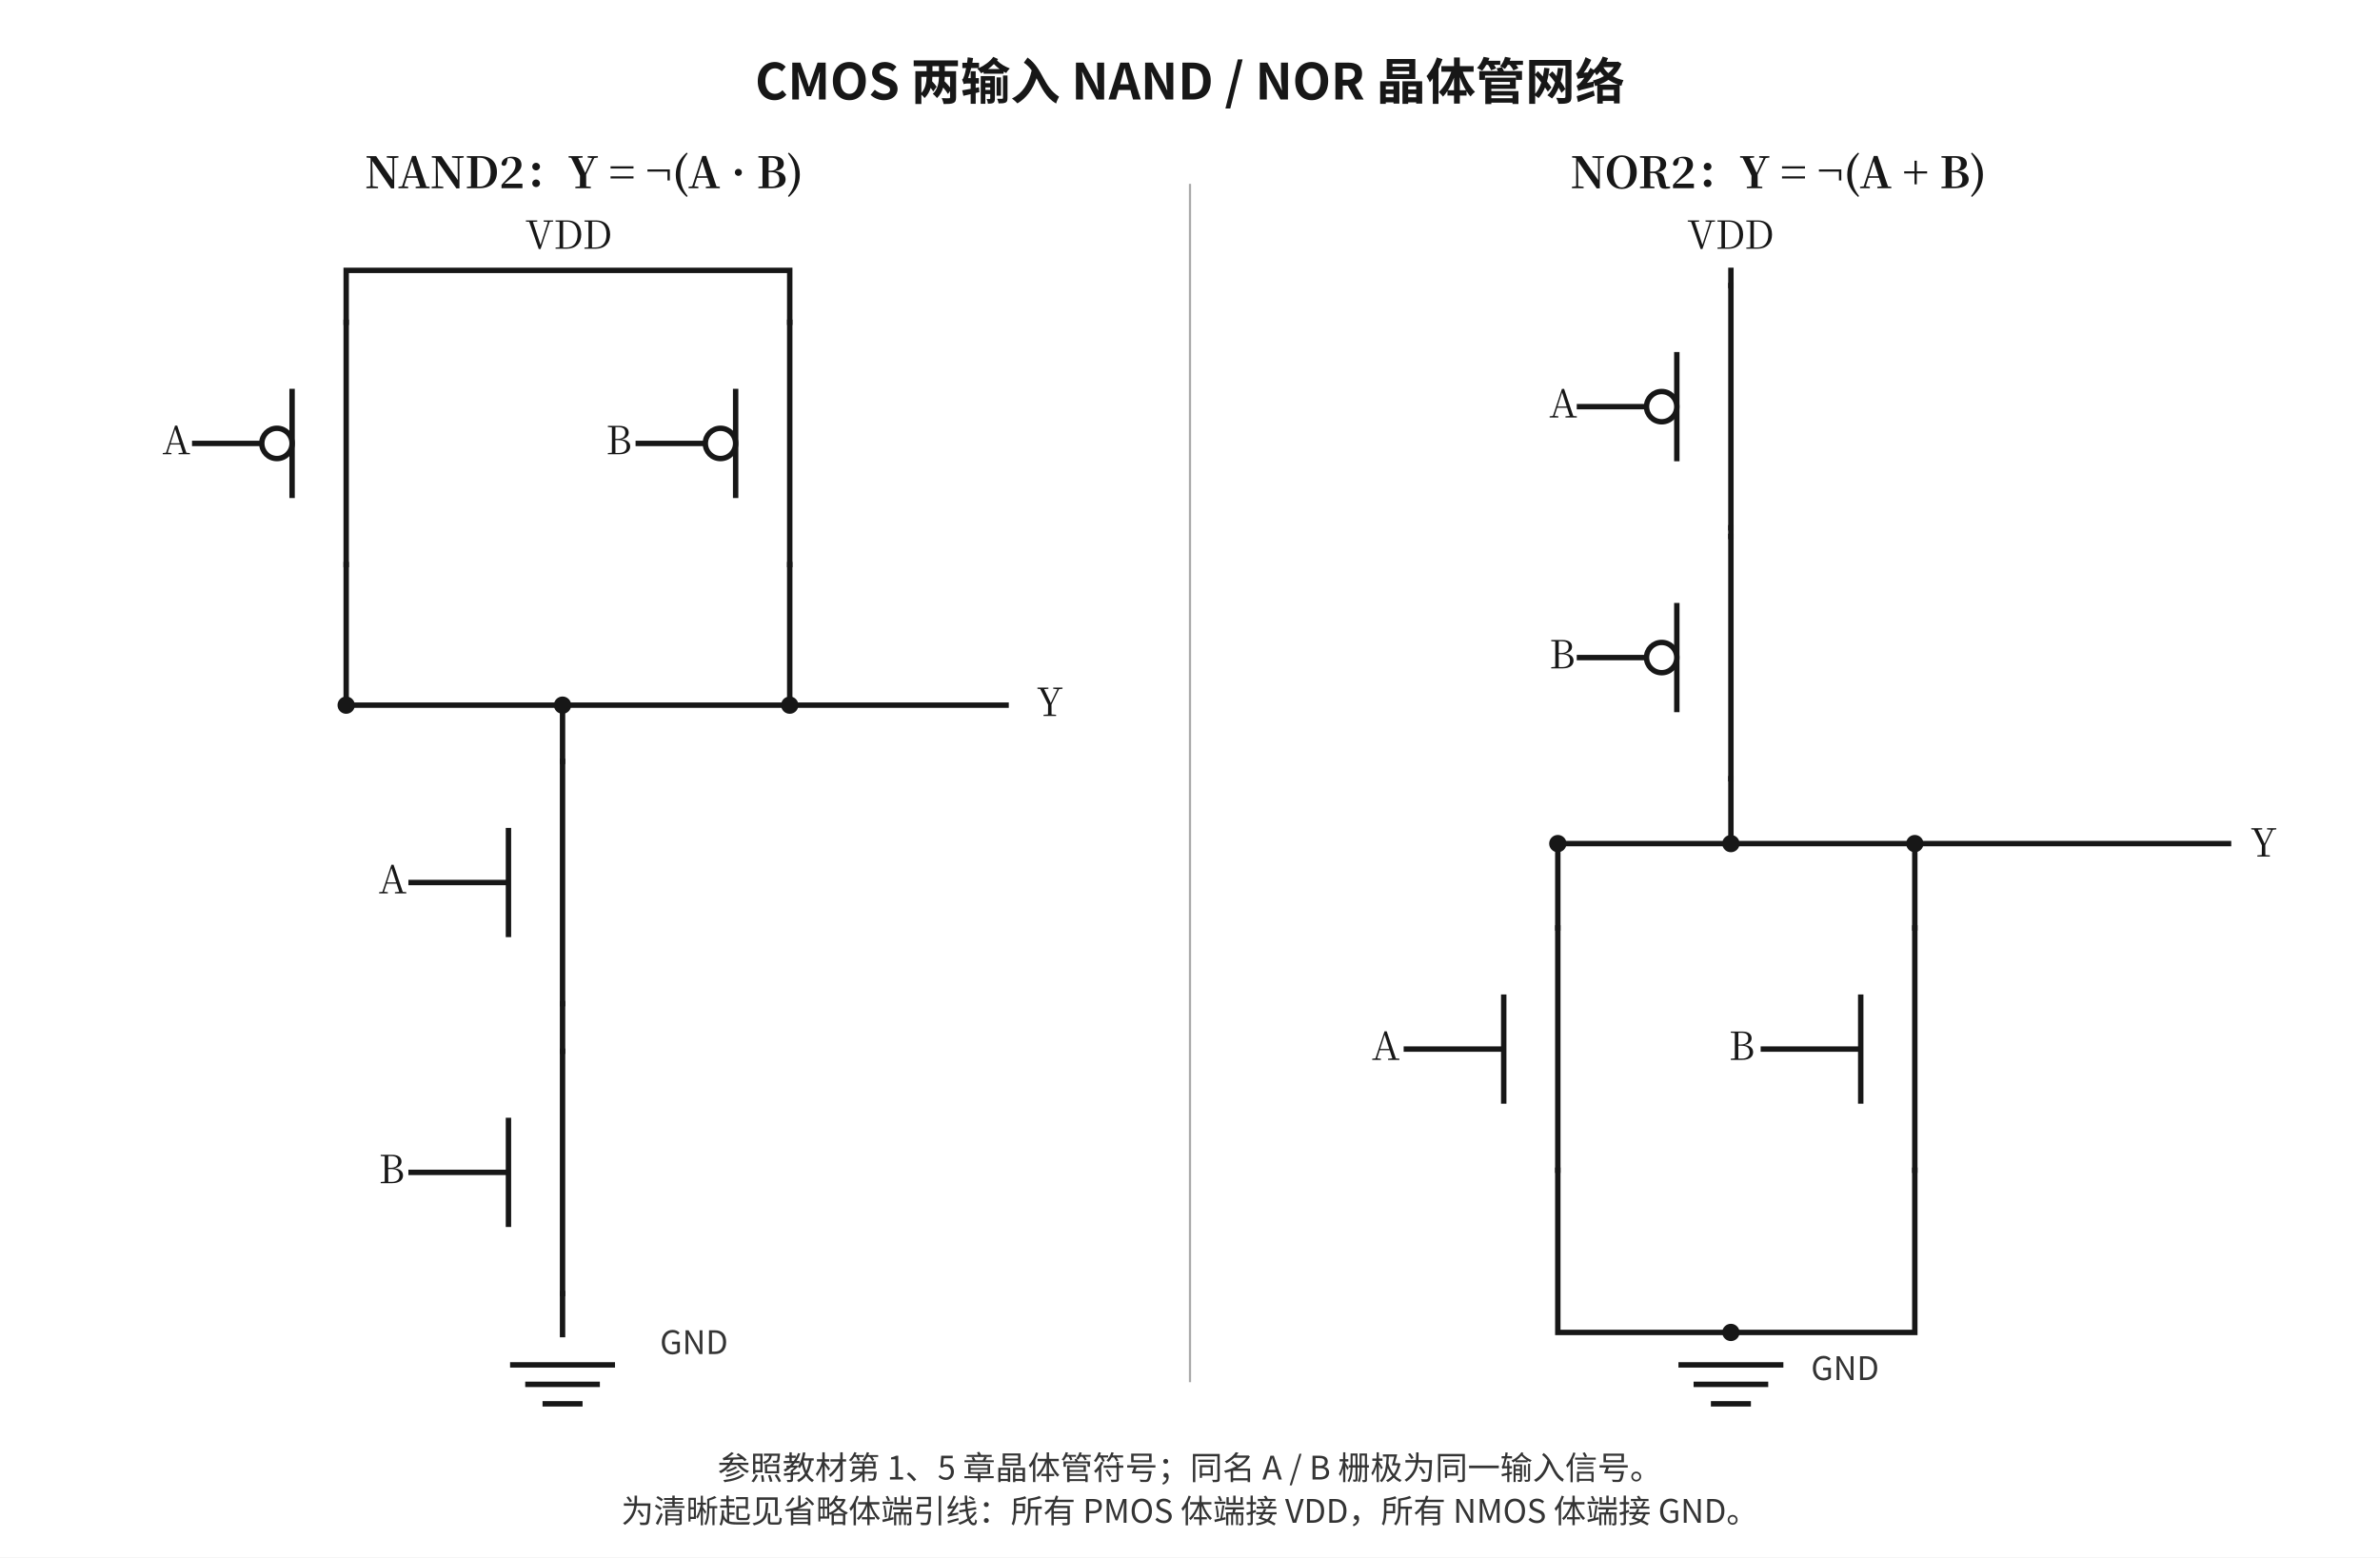
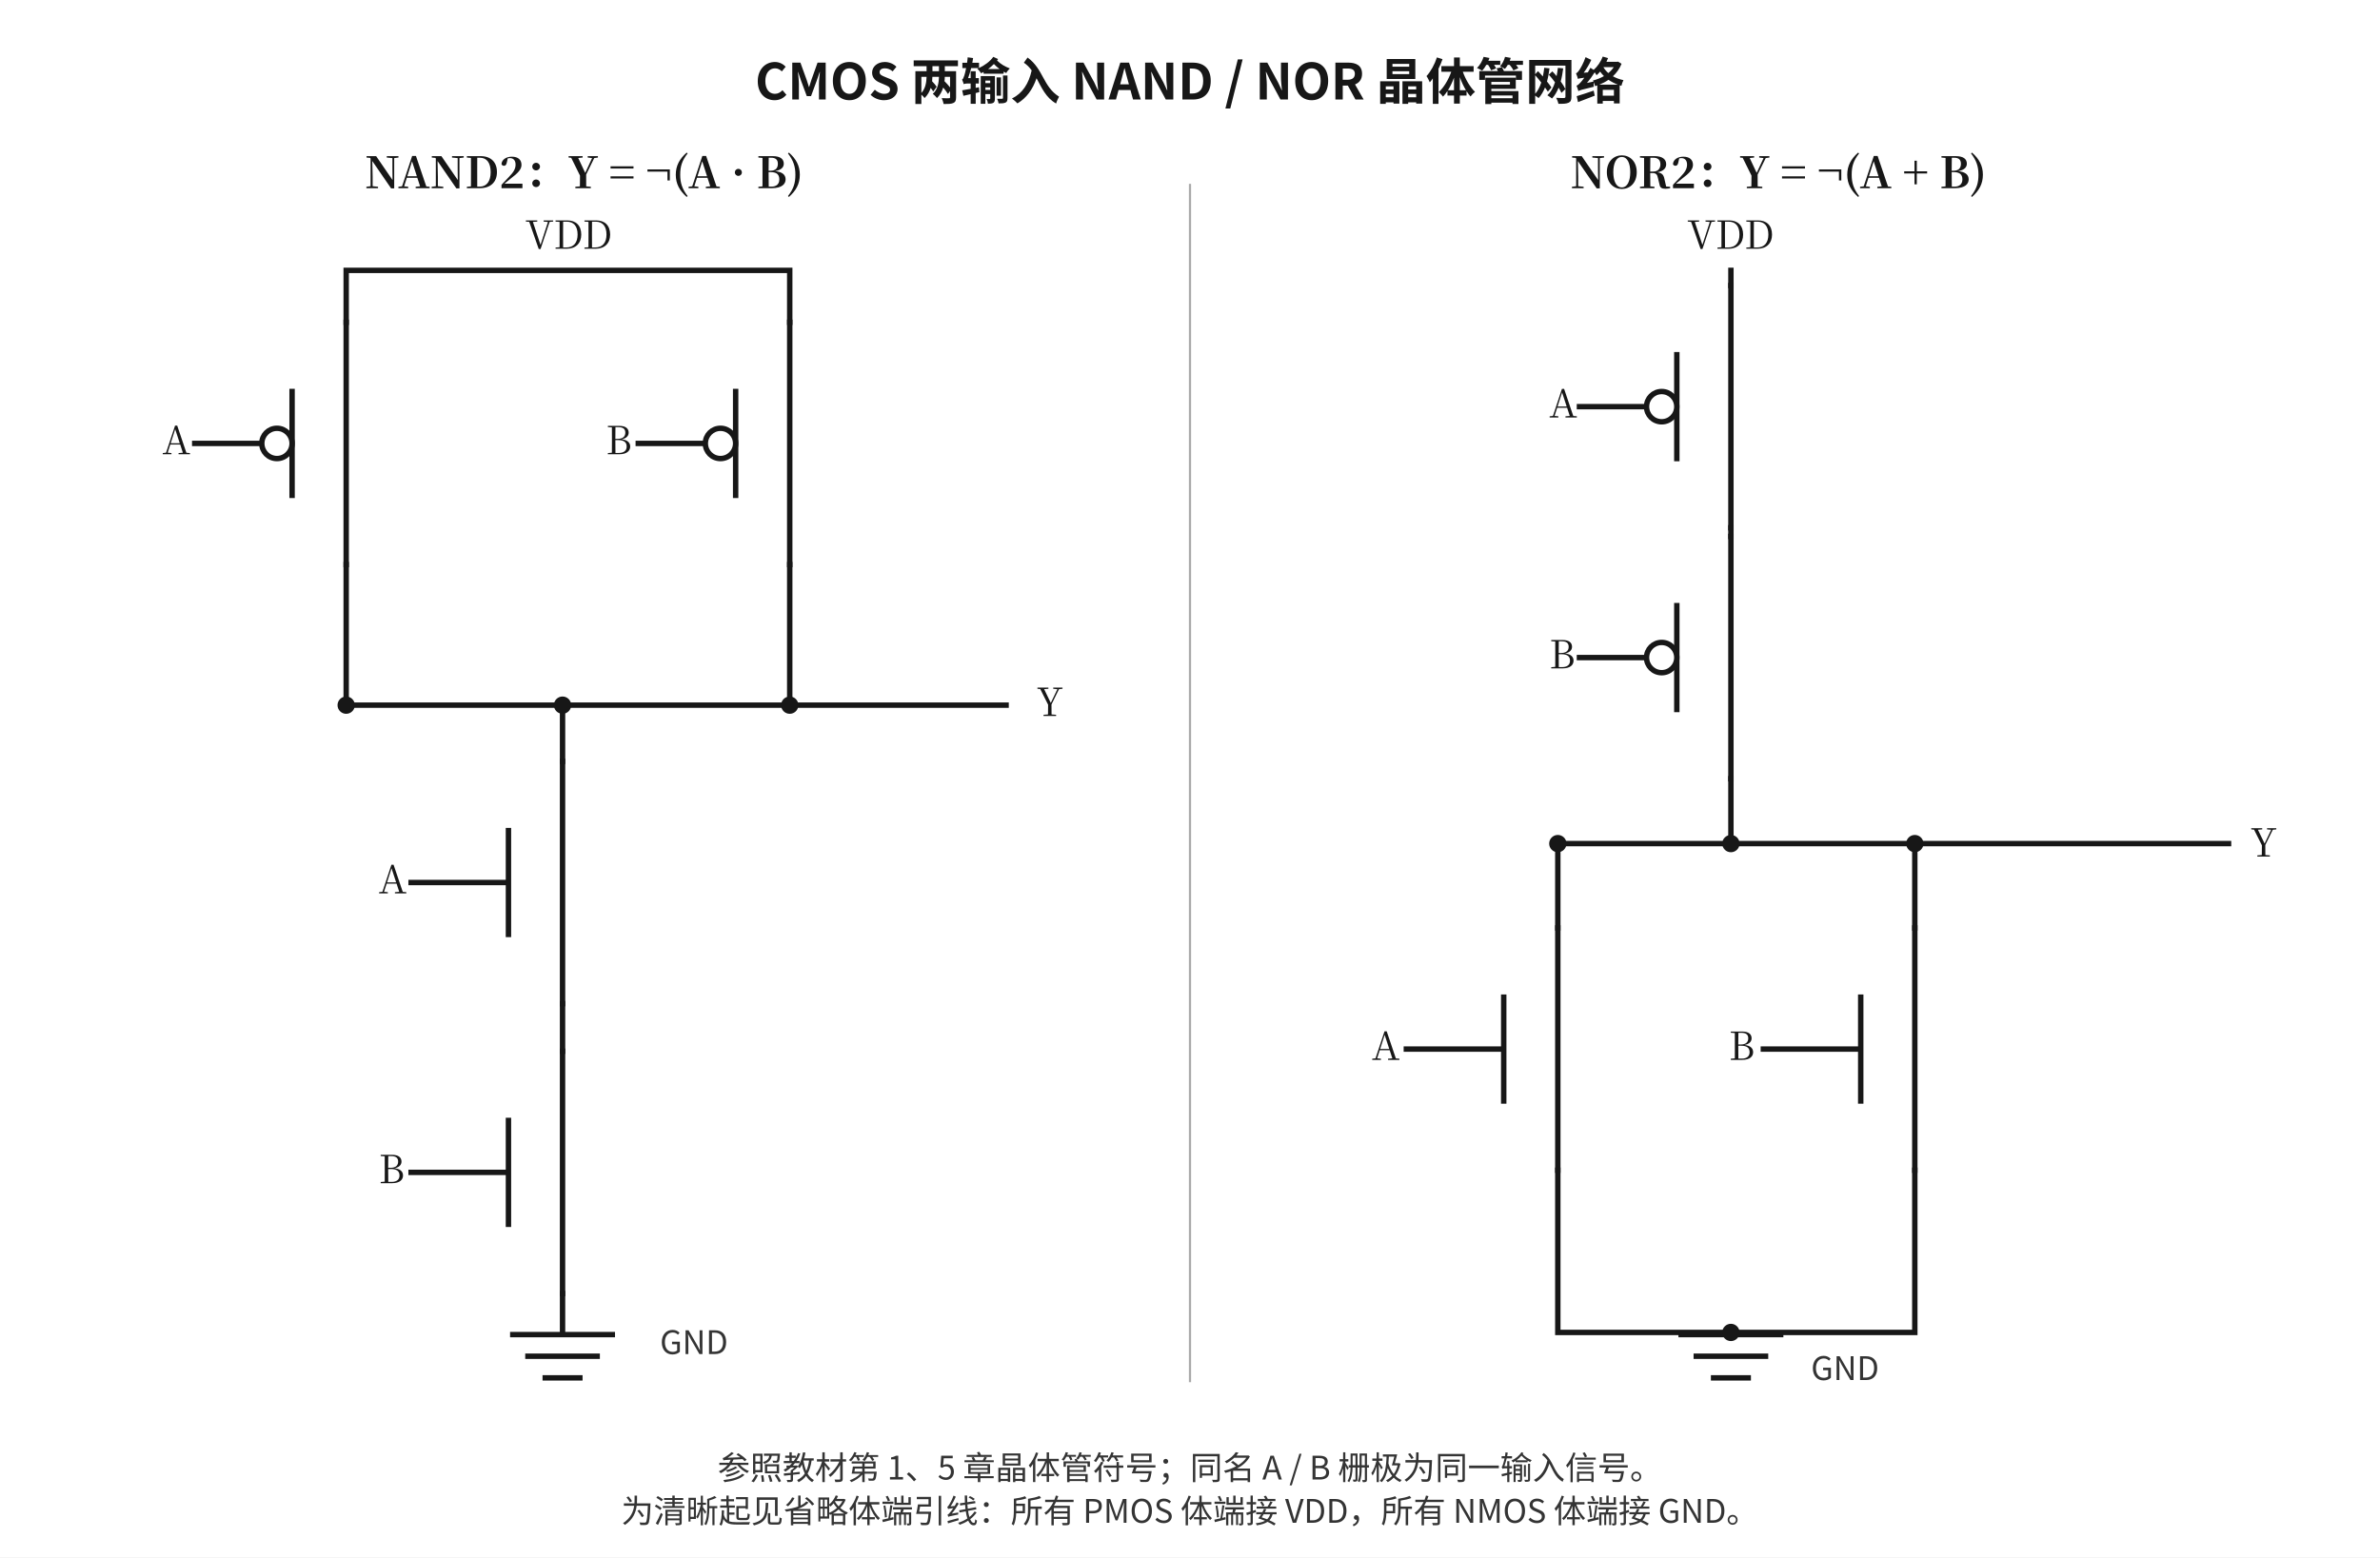
<svg xmlns="http://www.w3.org/2000/svg" xmlns:xlink="http://www.w3.org/1999/xlink" viewBox="0 0 1100 720" width="1100" height="720" role="img" aria-labelledby="ttl desc">
  <style>
 .wire{fill:none;stroke:#171717;stroke-width:2.5;stroke-linecap:square;stroke-linejoin:miter}
 .junction{fill:#171717}
 .head{fill:#171717;font:bold 23px "Noto Sans CJK SC","Microsoft YaHei",sans-serif}
 .subhead{fill:#171717;font:bold 20px Georgia,"Noto Serif CJK SC",serif}
 .label{fill:#171717;font:18px Georgia,"Noto Serif CJK SC",serif}
 .note{fill:#343434;font:15px "Noto Sans CJK SC","Microsoft YaHei",sans-serif}
</style>
  <rect width="1100" height="720" fill="white" />
  <defs>
    <g id="nmos3" class="wire">
      <path d="M0 -24 V24 M-25 -24 V24 M-70 0 H-25 M0 -56 V-24 M0 24 V56" />
    </g>
    <g id="pmos3" class="wire">
      <path d="M0 -24 V24 M-25 -24 V24 M-70 0 H-39 M0 -56 V-24 M0 24 V56" />
      <circle cx="-32" cy="0" r="7" fill="white" />
    </g>
  </defs>
  <text x="550" y="46" text-anchor="middle" class="head">CMOS 两输入 NAND / NOR 晶体管网络</text>
  <path d="M550 85 V639" stroke="#aaa" stroke-width="1" />
  <text x="270" y="87" text-anchor="middle" class="subhead">NAND2：Y = ¬(A · B)</text>
  <text x="822" y="87" text-anchor="middle" class="subhead">NOR2：Y = ¬(A + B)</text>
  <g id="nand-vdd" data-net="VDD" class="wire">
    <path d="M160 149 V125 H365 V149" />
  </g>
  <text x="263" y="115" text-anchor="middle" class="label">VDD</text>
  <g id="nand-pmos-a" data-device="pmos3" data-input="A">
    <use href="#pmos3" xlink:href="#pmos3" x="160" y="205" />
  </g>
  <g id="nand-pmos-b" data-device="pmos3" data-input="B">
    <use href="#pmos3" xlink:href="#pmos3" x="365" y="205" />
  </g>
  <text x="75" y="210" class="label">A</text>
  <text x="280" y="210" class="label">B</text>
  <g id="nand-output" data-net="NAND_Y" class="wire">
    <path d="M160 261 V326 H465 M365 261 V326 M260 326 V352" />
  </g>
  <circle class="junction" cx="160" cy="326" r="4" />
  <circle class="junction" cx="260" cy="326" r="4" />
  <circle class="junction" cx="365" cy="326" r="4" />
  <text x="479" y="331" class="label">Y</text>
  <g id="nand-nmos-a" data-device="nmos3" data-input="A">
    <use href="#nmos3" xlink:href="#nmos3" x="260" y="408" />
  </g>
  <g id="nand-nmos-b" data-device="nmos3" data-input="B">
    <use href="#nmos3" xlink:href="#nmos3" x="260" y="542" />
  </g>
  <text x="175" y="413" class="label">A</text>
  <text x="175" y="547" class="label">B</text>
-   <path class="wire" d="M260 464 V486 M260 598 V617 M237 631 H283 M244 640 H276 M252 649 H268" />
+   <path class="wire" d="M260 464 V486 M260 598 V617 M237 617 H283 M244 627 H276 M252 637 H268" />
  <text x="305" y="626" class="note">GND</text>
  <text x="800" y="115" text-anchor="middle" class="label">VDD</text>
  <path class="wire" d="M800 125 V132" />
  <g id="nor-pmos-a" data-device="pmos3" data-input="A">
    <use href="#pmos3" xlink:href="#pmos3" x="800" y="188" />
  </g>
  <g id="nor-pmos-b" data-device="pmos3" data-input="B">
    <use href="#pmos3" xlink:href="#pmos3" x="800" y="304" />
  </g>
  <text x="716" y="193" class="label">A</text>
  <text x="716" y="309" class="label">B</text>
  <path class="wire" d="M800 244 V248" />
  <g id="nor-output" data-net="NOR_Y" class="wire">
    <path d="M800 360 V390 H1030 M720 390 V429 M885 390 V429 M720 390 H885" />
  </g>
  <circle class="junction" cx="720" cy="390" r="4" />
  <circle class="junction" cx="800" cy="390" r="4" />
  <circle class="junction" cx="885" cy="390" r="4" />
  <text x="1040" y="396" class="label">Y</text>
  <g id="nor-nmos-a" data-device="nmos3" data-input="A">
    <use href="#nmos3" xlink:href="#nmos3" x="720" y="485" />
  </g>
  <g id="nor-nmos-b" data-device="nmos3" data-input="B">
    <use href="#nmos3" xlink:href="#nmos3" x="885" y="485" />
  </g>
  <text x="634" y="490" class="label">A</text>
  <text x="799" y="490" class="label">B</text>
-   <path class="wire" d="M720 541 V616 H885 V541 M800 616 V617 M777 631 H823 M784 640 H816 M792 649 H808" />
+   <path class="wire" d="M720 541 V616 H885 V541 M800 616 V617 M777 617 H823 M784 627 H816 M792 637 H808" />
  <circle class="junction" cx="800" cy="616" r="4" />
  <text x="837" y="638" class="note">GND</text>
  <text x="550" y="684" text-anchor="middle" class="note">参照教材第 1、5 章晶体管符号；同名 A / B 栅极为同一输入信号。</text>
  <text x="550" y="704" text-anchor="middle" class="note">为清晰起见省略体端引线：所有 PMOS 体端接 VDD，所有 NMOS 体端接 GND。</text>
</svg>
